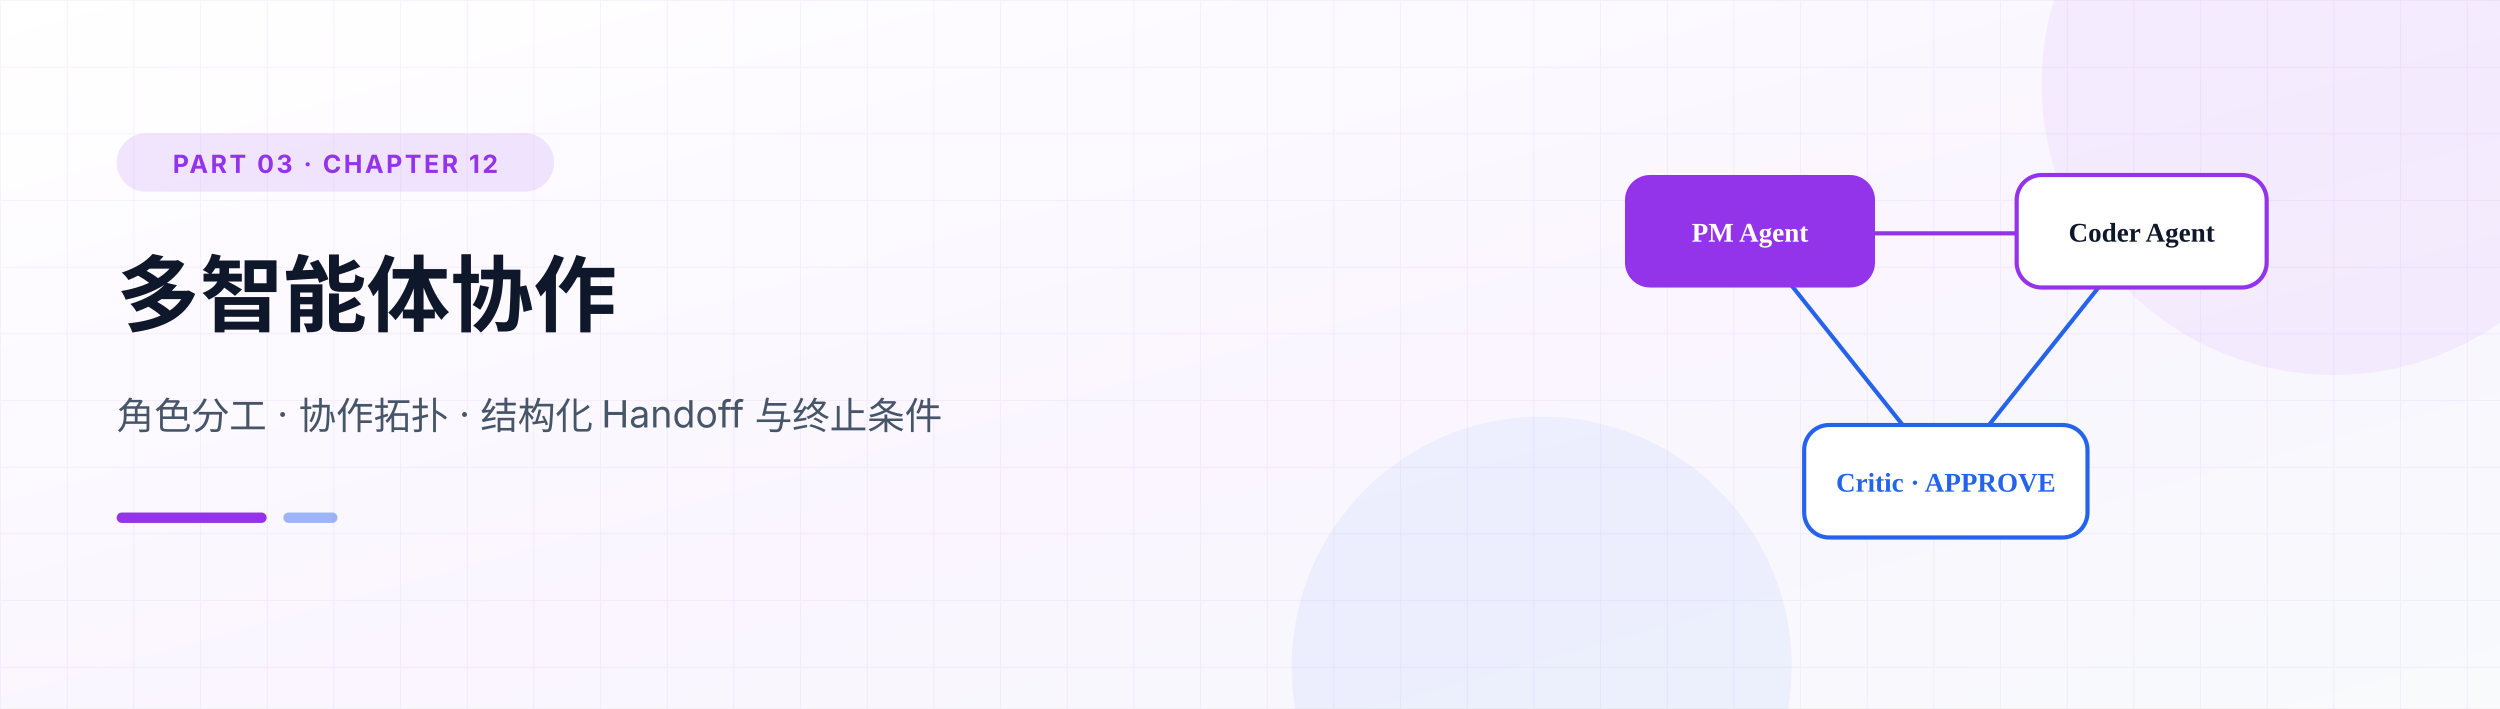
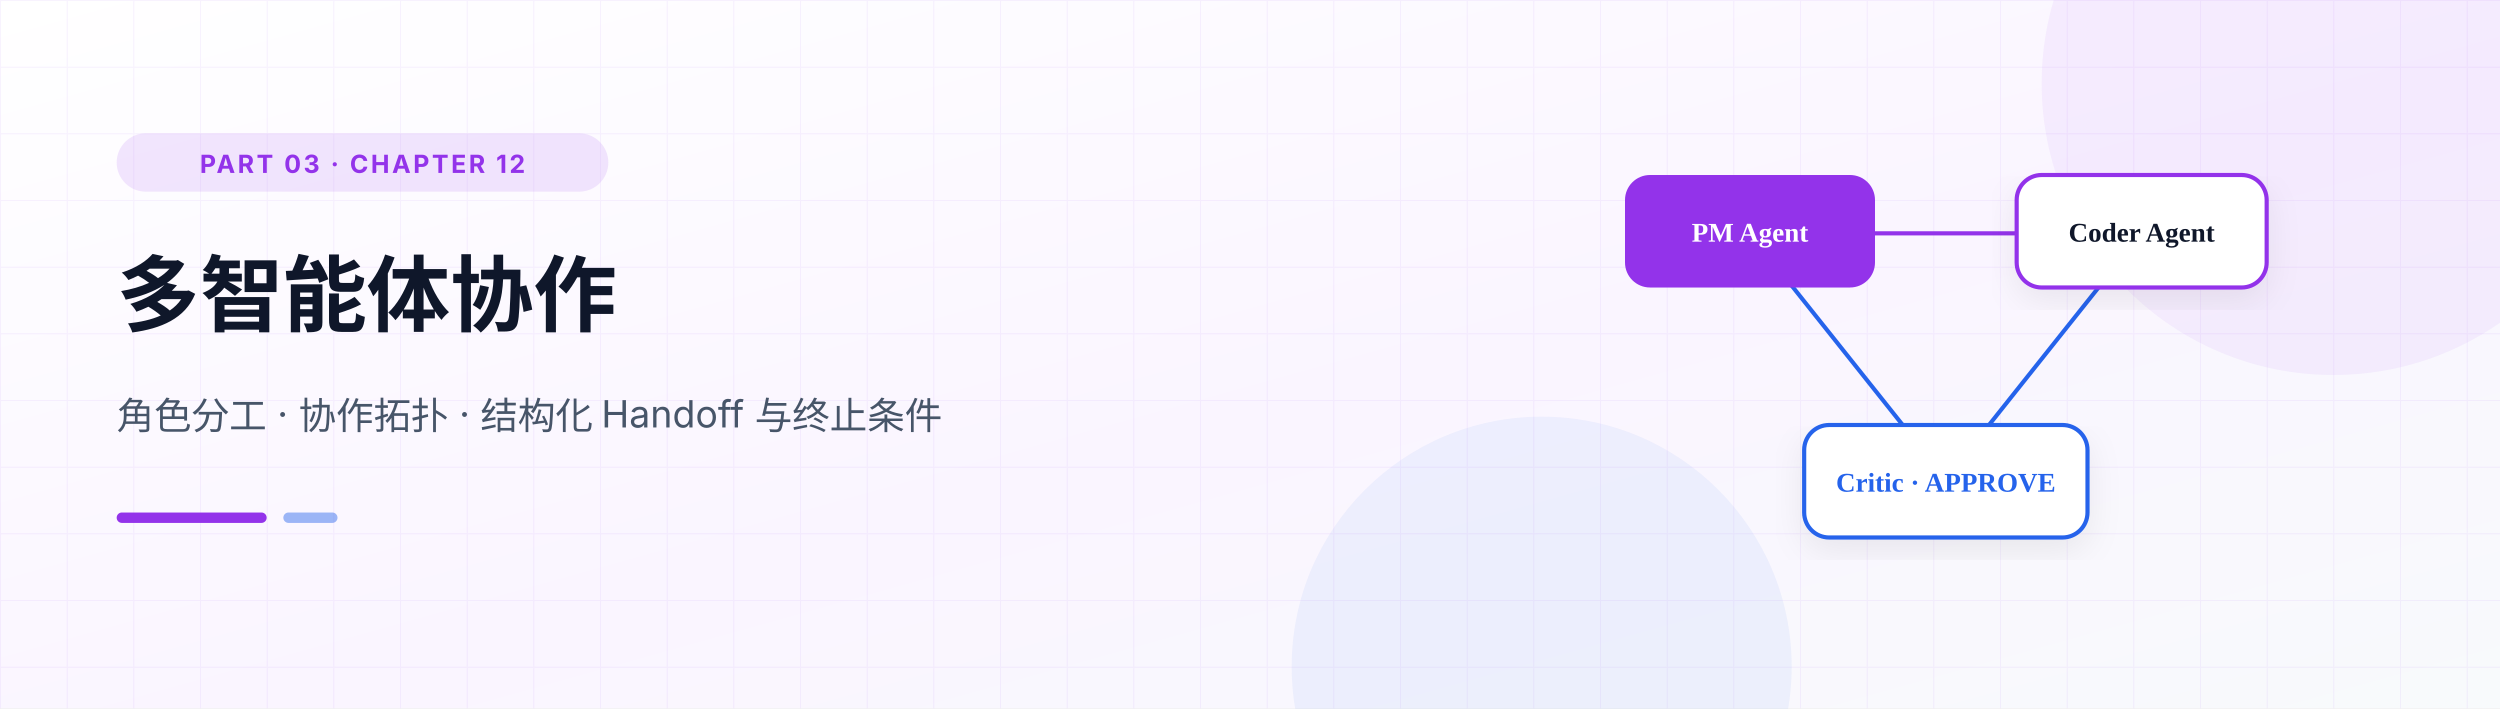
<svg xmlns="http://www.w3.org/2000/svg" viewBox="0 0 1200 340" width="1200" height="340" role="img" aria-label="多智能体协作">
  <defs>
    <linearGradient id="bg" x1="0" y1="0" x2="1" y2="1">
      <stop offset="0%" stop-color="#ffffff" />
      <stop offset="55%" stop-color="#faf5ff" />
      <stop offset="100%" stop-color="#f8fafc" />
    </linearGradient>
    <pattern id="grid" width="32" height="32" patternUnits="userSpaceOnUse">
      <path d="M 32 0 L 0 0 0 32" fill="none" stroke="#9333ea" stroke-opacity="0.06" stroke-width="1" />
    </pattern>
+     <filter id="cardShadow" x="-10%" y="-10%" width="125%" height="130%">
+       <feDropShadow dx="0" dy="6" stdDeviation="8" flood-color="#0f172a" flood-opacity="0.07" />
+     </filter>
  </defs>
  <rect width="1200" height="340" fill="url(#bg)" />
  <rect width="1200" height="340" fill="url(#grid)" />
  <circle cx="1120" cy="40" r="140" fill="#9333ea" opacity="0.06" />
  <circle cx="740" cy="320" r="120" fill="#2563eb" opacity="0.06" />
-   <rect x="56" y="64" width="210" height="28" rx="14" fill="#9333ea" opacity="0.12" />
-   <text x="161" y="83" text-anchor="middle" font-family="Inter, -apple-system, PingFang SC, sans-serif" font-size="12" font-weight="700" letter-spacing="1.2" fill="#9333ea">PART 03 · CHAPTER 12</text>
+   <rect x="56" y="64" width="236" height="28" rx="14" fill="#9333ea" opacity="0.12" />
+   <text x="174" y="83" text-anchor="middle" font-family="Inter, -apple-system, PingFang SC, sans-serif" font-size="12" font-weight="700" letter-spacing="1.2" fill="#9333ea">PART 03 · CHAPTER 12</text>
  <text x="56" y="156" font-family="Inter, -apple-system, PingFang SC, Microsoft YaHei, sans-serif" font-size="40" font-weight="800" fill="#0f172a">多智能体协作</text>
  <text x="56" y="206" font-family="Inter, -apple-system, PingFang SC, Microsoft YaHei, sans-serif" font-size="18" fill="#475569">角色分工 · 协作拓扑 · 结构化 Handoff 与终止条件</text>
  <rect x="56" y="246" width="72" height="5" rx="2.5" fill="#9333ea" />
  <rect x="136" y="246" width="26" height="5" rx="2.5" fill="#2563eb" opacity="0.45" />
  <line x1="840" y1="112" x2="1028" y2="112" stroke="#9333ea" stroke-width="2" />
  <line x1="840" y1="112" x2="934" y2="230" stroke="#2563eb" stroke-width="2" />
  <line x1="1028" y1="112" x2="934" y2="230" stroke="#2563eb" stroke-width="2" />
  <rect x="780" y="84" width="120" height="54" rx="12" fill="#9333ea" />
  <text x="840" y="116" text-anchor="middle" font-size="13" font-weight="700" fill="#fff">PM Agent</text>
-   <rect x="968" y="84" width="120" height="54" rx="12" fill="#fff" stroke="#9333ea" stroke-width="2" />
+   <rect x="968" y="84" width="120" height="54" rx="12" fill="#fff" stroke="#9333ea" stroke-width="2" filter="url(#cardShadow)" />
  <text x="1028" y="116" text-anchor="middle" font-size="13" font-weight="700" fill="#0f172a">Coder Agent</text>
-   <rect x="866" y="204" width="136" height="54" rx="12" fill="#fff" stroke="#2563eb" stroke-width="2" />
+   <rect x="866" y="204" width="136" height="54" rx="12" fill="#fff" stroke="#2563eb" stroke-width="2" filter="url(#cardShadow)" />
  <text x="934" y="236" text-anchor="middle" font-size="13" font-weight="700" fill="#2563eb">Critic · APPROVE</text>
</svg>
